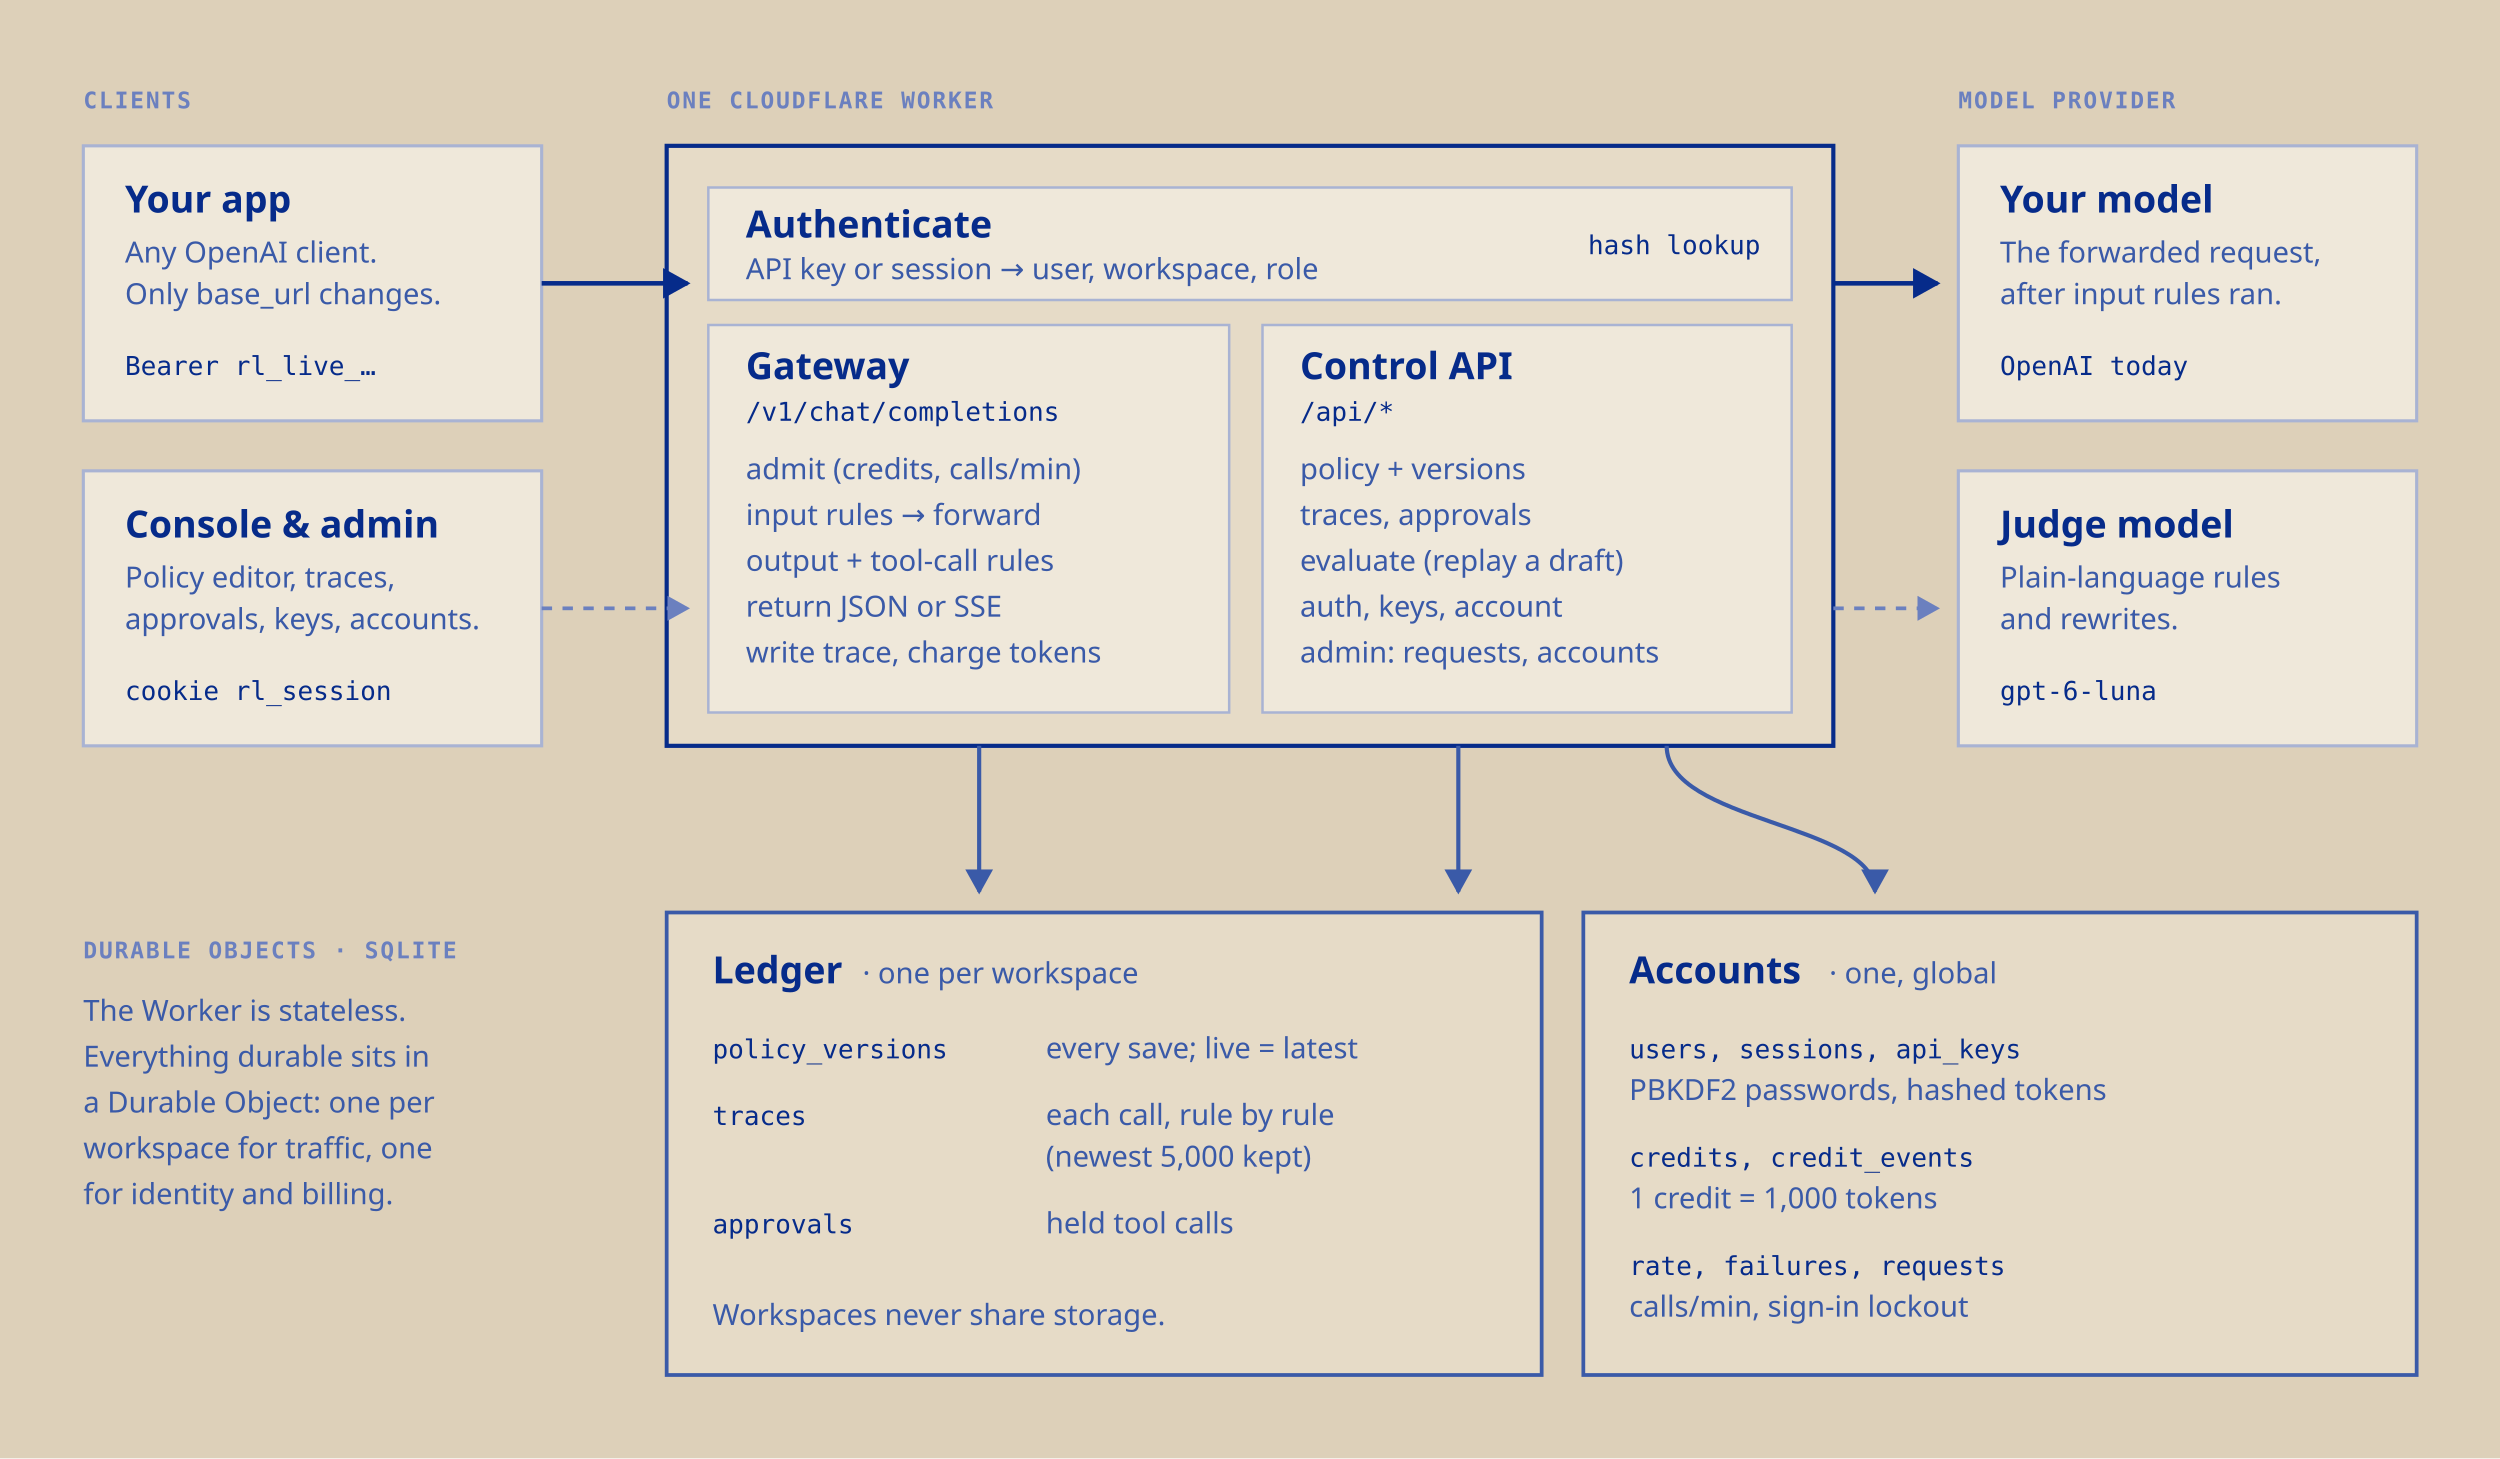
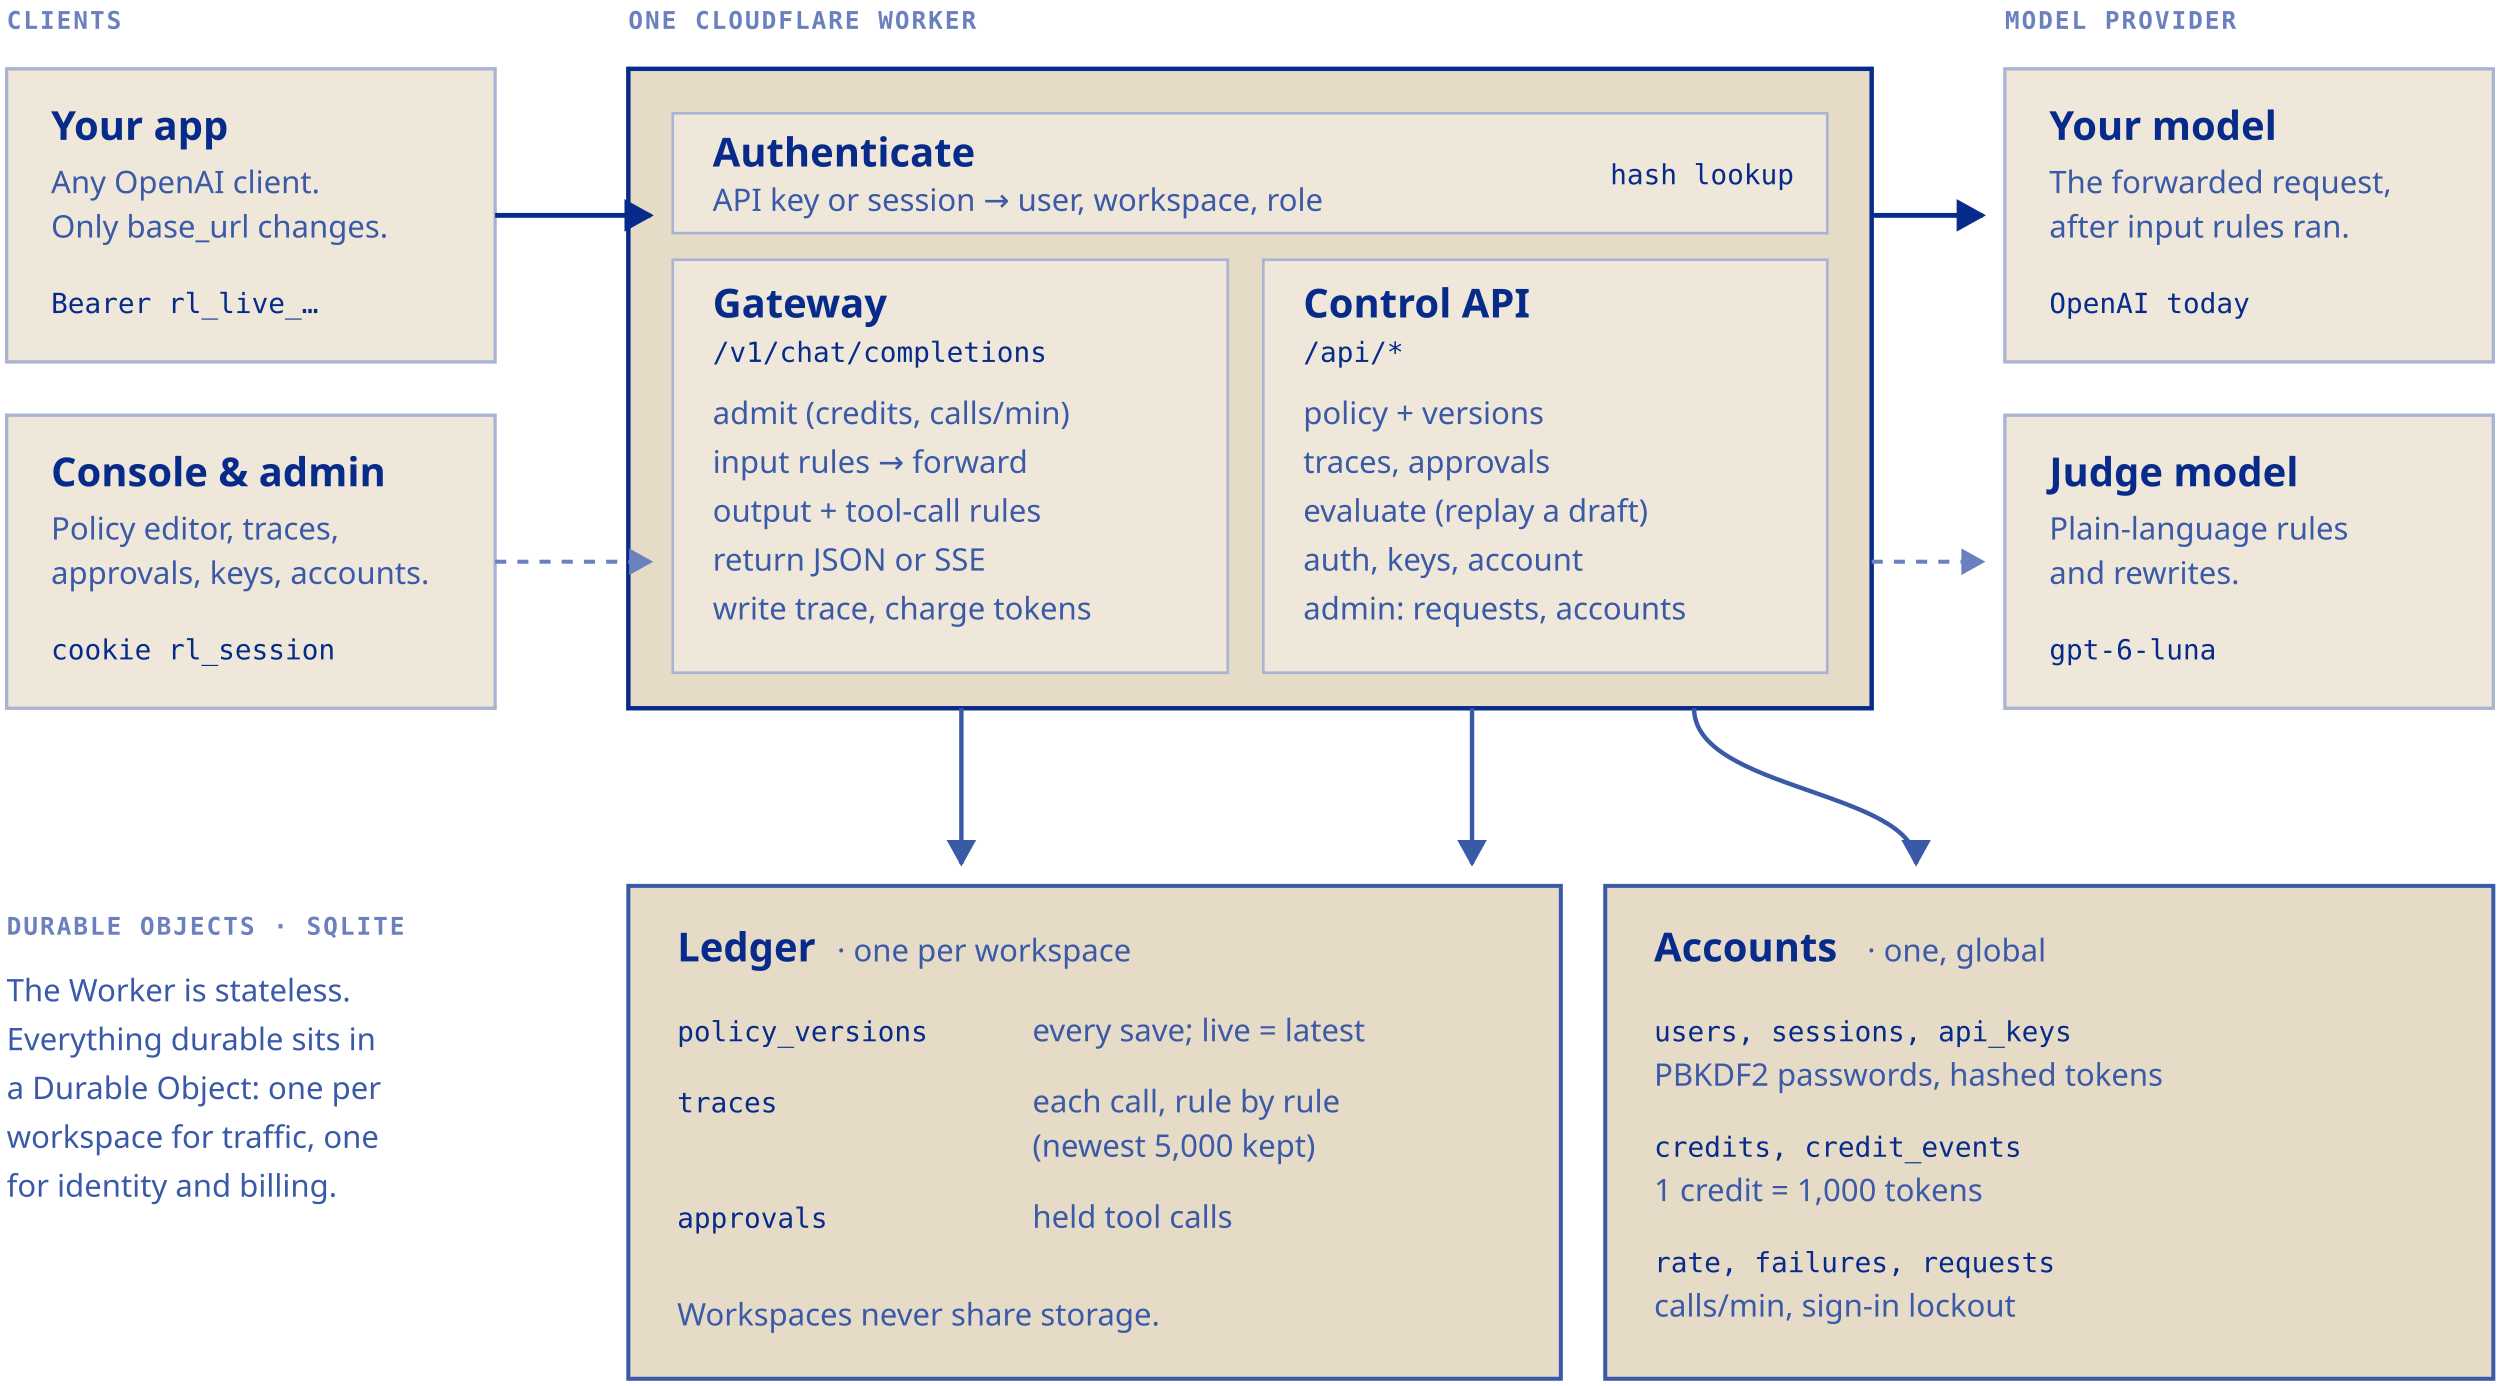
- <svg xmlns="http://www.w3.org/2000/svg" viewBox="0 0 1200 700" role="img" aria-labelledby="t d">
+ <svg xmlns="http://www.w3.org/2000/svg" viewBox="37 39 1126 624" role="img" aria-labelledby="t d">
  <defs>
    <marker id="a" viewBox="0 0 12 12" refX="9" refY="6" markerWidth="8" markerHeight="8" orient="auto-start-reverse">
      <path d="M1 1l9 5-9 5z" fill="#062b8a" />
    </marker>
    <marker id="g" viewBox="0 0 12 12" refX="9" refY="6" markerWidth="8" markerHeight="8" orient="auto-start-reverse">
      <path d="M1 1l9 5-9 5z" fill="#6b80bf" />
    </marker>
    <marker id="o" viewBox="0 0 12 12" refX="9" refY="6" markerWidth="8" markerHeight="8" orient="auto-start-reverse">
      <path d="M1 1l9 5-9 5z" fill="#3a5aa8" />
    </marker>
    <style>
      .h{font:600 18px "Hanken Grotesk",ui-sans-serif,system-ui,sans-serif;fill:#062b8a}
      .s{font:400 14px "Hanken Grotesk",ui-sans-serif,system-ui,sans-serif;fill:#3a5aa8}
      .m{font:500 12.5px ui-monospace,SFMono-Regular,Menlo,monospace;fill:#062b8a}
      .k{font:600 11px ui-monospace,SFMono-Regular,Menlo,monospace;fill:#6b80bf;letter-spacing:.08em}
      .card{fill:#efe8da;stroke:#a9b3d3;stroke-width:1.5}
      .worker{fill:#e6dbc7;stroke:#062b8a;stroke-width:2}
      .inner{fill:#efe8da;stroke:#a9b3d3;stroke-width:1.2}
      .do{fill:#e6dbc7;stroke:#3a5aa8;stroke-width:1.8}
      .ln{fill:none;stroke:#062b8a;stroke-width:2.2}
      .lg{fill:none;stroke:#6b80bf;stroke-width:1.8;stroke-dasharray:5 5}
      .lo{fill:none;stroke:#3a5aa8;stroke-width:2}
    </style>
  </defs>
-   <rect width="1200" height="700" rx="0" fill="#ddd0b9" />
  <text x="40" y="52" class="k">CLIENTS</text>
  <rect x="40" y="70" width="220" height="132" rx="0" class="card" />
  <text x="60" y="102" class="h">Your app</text>
  <text x="60" y="126" class="s">Any OpenAI client.</text>
  <text x="60" y="146" class="s">Only base_url changes.</text>
  <text x="60" y="180" class="m">Bearer rl_live_…</text>
  <rect x="40" y="226" width="220" height="132" rx="0" class="card" />
  <text x="60" y="258" class="h">Console &amp; admin</text>
  <text x="60" y="282" class="s">Policy editor, traces,</text>
  <text x="60" y="302" class="s">approvals, keys, accounts.</text>
  <text x="60" y="336" class="m">cookie rl_session</text>
  <text x="320" y="52" class="k">ONE CLOUDFLARE WORKER</text>
  <rect x="320" y="70" width="560" height="288" rx="0" class="worker" />
  <rect x="340" y="90" width="520" height="54" rx="0" class="inner" />
  <text x="358" y="114" class="h">Authenticate</text>
  <text x="358" y="134" class="s">API key or session → user, workspace, role</text>
  <text x="845" y="122" class="m" text-anchor="end">hash lookup</text>
  <rect x="340" y="156" width="250" height="186" rx="0" class="inner" />
  <text x="358" y="182" class="h">Gateway</text>
  <text x="358" y="202" class="m">/v1/chat/completions</text>
  <text x="358" y="230" class="s">admit (credits, calls/min)</text>
  <text x="358" y="252" class="s">input rules → forward</text>
  <text x="358" y="274" class="s">output + tool-call rules</text>
  <text x="358" y="296" class="s">return JSON or SSE</text>
  <text x="358" y="318" class="s">write trace, charge tokens</text>
  <rect x="606" y="156" width="254" height="186" rx="0" class="inner" />
  <text x="624" y="182" class="h">Control API</text>
  <text x="624" y="202" class="m">/api/*</text>
  <text x="624" y="230" class="s">policy + versions</text>
  <text x="624" y="252" class="s">traces, approvals</text>
  <text x="624" y="274" class="s">evaluate (replay a draft)</text>
  <text x="624" y="296" class="s">auth, keys, account</text>
  <text x="624" y="318" class="s">admin: requests, accounts</text>
  <text x="940" y="52" class="k">MODEL PROVIDER</text>
  <rect x="940" y="70" width="220" height="132" rx="0" class="card" />
  <text x="960" y="102" class="h">Your model</text>
  <text x="960" y="126" class="s">The forwarded request,</text>
  <text x="960" y="146" class="s">after input rules ran.</text>
  <text x="960" y="180" class="m">OpenAI today</text>
  <rect x="940" y="226" width="220" height="132" rx="0" class="card" />
  <text x="960" y="258" class="h">Judge model</text>
  <text x="960" y="282" class="s">Plain-language rules</text>
  <text x="960" y="302" class="s">and rewrites.</text>
  <text x="960" y="336" class="m">gpt-6-luna</text>
  <path d="M260 136 H330" class="ln" marker-end="url(#a)" />
  <path d="M260 292 H330" class="lg" marker-end="url(#g)" />
  <path d="M880 136 H930" class="ln" marker-end="url(#a)" />
  <path d="M880 292 H930" class="lg" marker-end="url(#g)" />
  <rect x="320" y="438" width="420" height="222" rx="0" class="do" />
  <text x="342" y="472" class="h">Ledger</text>
  <text x="414" y="472" class="s">· one per workspace</text>
  <text x="342" y="508" class="m">policy_versions</text>
  <text x="502" y="508" class="s">every save; live = latest</text>
  <text x="342" y="540" class="m">traces</text>
  <text x="502" y="540" class="s">each call, rule by rule</text>
  <text x="502" y="560" class="s">(newest 5,000 kept)</text>
  <text x="342" y="592" class="m">approvals</text>
  <text x="502" y="592" class="s">held tool calls</text>
  <text x="342" y="636" class="s">Workspaces never share storage.</text>
  <rect x="760" y="438" width="400" height="222" rx="0" class="do" />
  <text x="782" y="472" class="h">Accounts</text>
  <text x="878" y="472" class="s">· one, global</text>
  <text x="782" y="508" class="m">users, sessions, api_keys</text>
  <text x="782" y="528" class="s">PBKDF2 passwords, hashed tokens</text>
  <text x="782" y="560" class="m">credits, credit_events</text>
  <text x="782" y="580" class="s">1 credit = 1,000 tokens</text>
  <text x="782" y="612" class="m">rate, failures, requests</text>
  <text x="782" y="632" class="s">calls/min, sign-in lockout</text>
  <path d="M470 358 V428" class="lo" marker-end="url(#o)" />
  <path d="M700 358 V428" class="lo" marker-end="url(#o)" />
  <path d="M800 358 C 800 395, 900 395, 900 428" class="lo" marker-end="url(#o)" />
  <text x="40" y="460" class="k">DURABLE OBJECTS · SQLITE</text>
  <text x="40" y="490" class="s">The Worker is stateless.</text>
  <text x="40" y="512" class="s">Everything durable sits in</text>
  <text x="40" y="534" class="s">a Durable Object: one per</text>
  <text x="40" y="556" class="s">workspace for traffic, one</text>
  <text x="40" y="578" class="s">for identity and billing.</text>
</svg>
